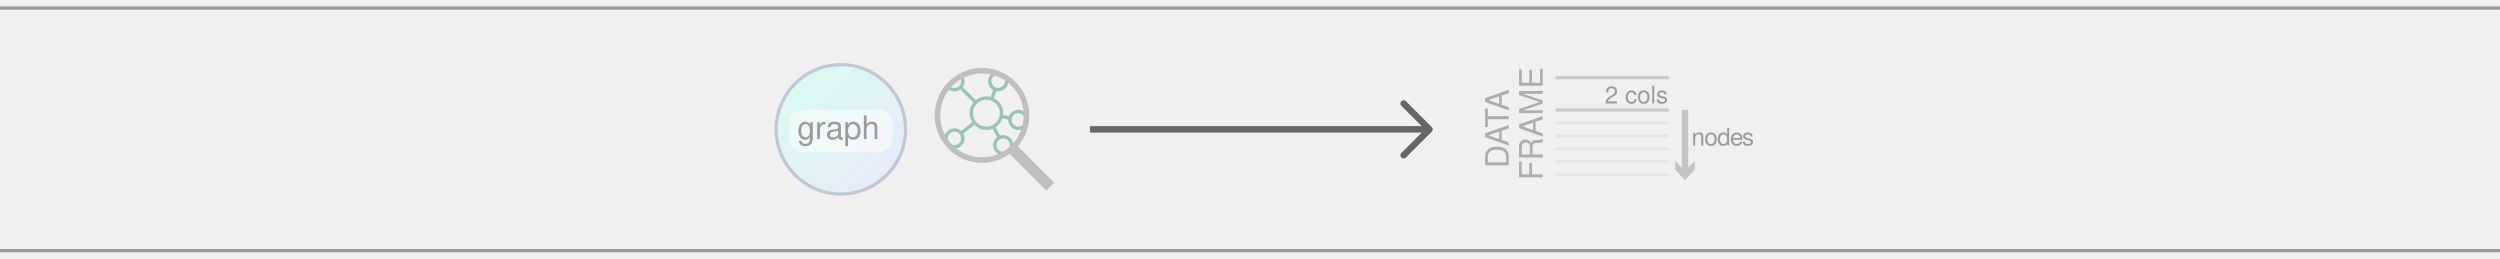
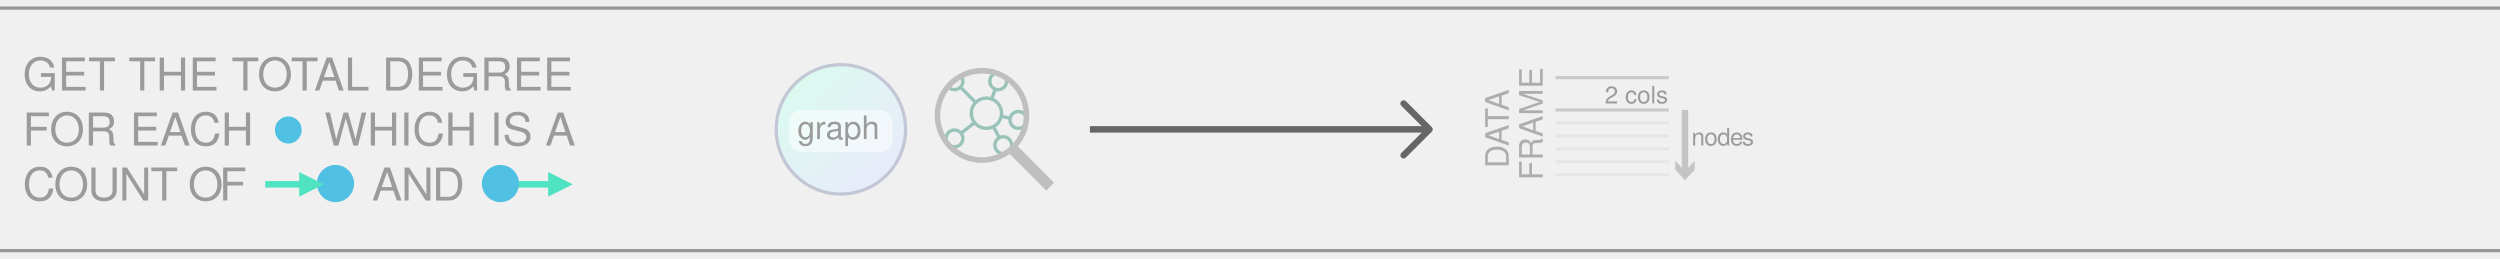
- <svg xmlns="http://www.w3.org/2000/svg" xmlns:xlink="http://www.w3.org/1999/xlink" width="773px" height="80px" viewBox="0 0 773 80" version="1.1">
+ <svg xmlns="http://www.w3.org/2000/svg" width="773px" height="80px" viewBox="0 0 773 80" version="1.1">
  <defs>
-     <rect id="path-1" x="-6" y="2" width="784" height="76" />
-     <mask id="mask-2" maskContentUnits="userSpaceOnUse" maskUnits="objectBoundingBox" x="0" y="0" width="784" height="76" fill="white">
-       <use xlink:href="#path-1" />
-     </mask>
-     <linearGradient x1="14.999%" y1="13.838%" x2="87.396%" y2="88.282%" id="linearGradient-3">
+     <linearGradient x1="14.999%" y1="13.838%" x2="87.396%" y2="88.282%" id="linearGradient-1">
      <stop stop-color="#DBFAF0" offset="0%" />
      <stop stop-color="#E8EBF9" offset="97.322%" />
      <stop stop-color="#E8EAF9" offset="100%" />
    </linearGradient>
  </defs>
  <g id="Graph-Functions---inspection" stroke="none" stroke-width="1" fill="none" fill-rule="evenodd">
-     <use id="Rectangle-Copy-14" stroke="#979797" mask="url(#mask-2)" stroke-width="2" xlink:href="#path-1" />
+     <rect id="Rectangle-Copy-14" stroke="#979797" x="-5.5" y="2.5" width="783" height="75" />
    <g id="graph-object" transform="translate(240, 20)">
-       <ellipse id="graph-shape" stroke="#C2C6D5" stroke-width="1" fill="url(#linearGradient-3)" fill-rule="evenodd" cx="20" cy="20" rx="20" ry="20" />
+       <ellipse id="graph-shape" stroke="#C2C6D5" stroke-width="1" fill="url(#linearGradient-1)" fill-rule="evenodd" cx="20" cy="20" rx="20" ry="20" />
      <rect id="graph-text-box" fill-opacity="0.528" fill="#FFFFFF" fill-rule="evenodd" x="4" y="14" width="32" height="13" rx="4" />
      <text id="graph-text" font-family="Helvetica-Light, Helvetica" font-size="10" font-weight="300" fill="#9B9B9B">
        <tspan x="6.5" y="23">graph</tspan>
      </text>
    </g>
    <g id="invert_selection" transform="translate(337, 30)" stroke="#666666">
      <g id="Wireframe-Line-01">
        <g>
          <polyline id="arrowhead" stroke-width="2" stroke-linecap="round" stroke-linejoin="round" points="97 2 105 10 97 18" />
          <path d="M104,10 L0,10" id="Line" stroke-width="2" />
        </g>
      </g>
    </g>
    <g id="Group-2-Copy-22" transform="translate(289, 21)" fill-rule="nonzero">
      <g id="Mind-Map_bfbfbf" transform="translate(3, 1)" fill-opacity="0.435" fill="#288872">
        <path d="M3.522,2.427 C2.753,3.092 3.452,2.524 2.338,3.42 C1.61,3.977 2.589,3.114 0.507,4.82 C1.065,5.674 2.029,6.24 3.12,6.24 C3.793,6.24 4.413,6.02 4.924,5.655 L8.97,9.717 C8.236,10.614 7.8,11.755 7.8,13 C7.8,14.029 8.111,14.987 8.629,15.795 L5.216,18.492 C4.662,17.988 3.925,17.68 3.12,17.68 C1.403,17.68 0,19.083 0,20.8 C0,22.517 1.403,23.92 3.12,23.92 C4.837,23.92 6.24,22.517 6.24,20.8 C6.24,20.256 6.097,19.752 5.85,19.305 L9.279,16.608 C10.225,17.582 11.539,18.2 13,18.2 C13.691,18.2 14.346,18.072 14.95,17.826 L16.315,20.41 C15.569,20.981 15.08,21.873 15.08,22.88 C15.08,24.597 16.483,26 18.2,26 C19.917,26 21.32,24.597 21.32,22.88 C21.32,21.163 19.917,19.76 18.2,19.76 C17.86,19.76 17.532,19.821 17.225,19.922 L15.86,17.339 C16.842,16.69 17.591,15.719 17.956,14.576 L19.76,14.95 C19.758,14.992 19.76,15.037 19.76,15.08 C19.76,16.797 21.163,18.2 22.88,18.2 C24.597,18.2 26,16.797 26,15.08 C26,13.363 24.597,11.96 22.88,11.96 C21.562,11.96 20.427,12.781 19.971,13.943 L18.168,13.553 C18.186,13.373 18.2,13.185 18.2,13 C18.2,10.954 17,9.184 15.275,8.336 L16.071,6.191 C16.254,6.225 16.448,6.24 16.64,6.24 C18.357,6.24 19.76,4.837 19.76,3.12 C19.76,2.985 19.75,2.857 19.73,2.735 C18.899,1.915 18.147,0.827 16.883,0.088 C16.799,0.081 16.725,0 16.64,0 C14.923,0 13.52,1.403 13.52,3.12 C13.52,4.272 14.162,5.277 15.096,5.817 L14.3,7.979 C13.882,7.87 13.451,7.8 13,7.8 C11.754,7.8 10.614,8.236 9.717,8.97 L5.655,4.924 C6.02,4.413 6.24,3.793 6.24,3.12 C6.24,2.201 5.838,1.371 5.2,0.799 C4.126,1.699 4.256,1.906 3.522,2.427 Z M3.625,1.855 C4.004,1.855 2.447,2.769 4.157,1.314 C4.782,1.671 5.2,2.344 5.2,3.12 C5.2,4.275 4.275,5.2 3.12,5.2 C2.22,5.2 1.46,4.638 1.168,3.844 C2.481,2.779 1.545,3.916 1.545,3.661 C2.283,3.176 2.638,2.839 3.625,1.855 Z M16.64,1.04 C17.795,1.04 18.72,1.965 18.72,3.12 C18.72,4.275 17.795,5.2 16.64,5.2 C15.485,5.2 14.56,4.275 14.56,3.12 C14.56,1.965 15.485,1.04 16.64,1.04 Z M13,8.84 C15.305,8.84 17.16,10.698 17.16,13 C17.16,15.305 15.305,17.16 13,17.16 C10.696,17.16 8.84,15.305 8.84,13 C8.84,11.882 9.279,10.87 9.994,10.124 C10.037,10.092 10.076,10.053 10.107,10.01 C10.855,9.286 11.873,8.84 13,8.84 Z M22.88,13 C24.035,13 24.96,13.925 24.96,15.08 C24.96,16.235 24.035,17.16 22.88,17.16 C21.725,17.16 20.8,16.235 20.8,15.08 C20.8,13.925 21.725,13 22.88,13 Z M3.12,18.72 C4.275,18.72 5.2,19.645 5.2,20.8 C5.2,21.955 4.275,22.88 3.12,22.88 C1.965,22.88 1.04,21.955 1.04,20.8 C1.04,19.645 1.965,18.72 3.12,18.72 Z M18.2,20.8 C19.355,20.8 20.28,21.725 20.28,22.88 C20.28,24.035 19.355,24.96 18.2,24.96 C17.045,24.96 16.12,24.035 16.12,22.88 C16.12,22.091 16.551,21.413 17.192,21.06 C17.209,21.055 17.225,21.05 17.241,21.044 C17.248,21.04 17.251,21.031 17.258,21.027 C17.269,21.022 17.279,21.017 17.29,21.011 C17.565,20.878 17.873,20.8 18.2,20.8 Z" id="Shape" />
      </g>
      <g id="Search_bfbfbf" fill="#BFBFBF">
        <path d="M14.628,0 C6.559,0 0,6.584 0,14.682 C0,22.78 6.559,29.364 14.628,29.364 C17.82,29.364 20.772,28.331 23.179,26.584 L34.499,37.919 L36.919,35.49 L25.733,24.236 C27.931,21.667 29.256,18.327 29.256,14.682 C29.256,6.584 22.696,0 14.628,0 Z M14.628,1.727 C21.766,1.727 27.535,7.517 27.535,14.682 C27.535,21.847 21.766,27.636 14.628,27.636 C7.489,27.636 1.721,21.847 1.721,14.682 C1.721,7.517 7.489,1.727 14.628,1.727 Z" id="Shape" />
      </g>
    </g>
    <g id="Group-3-Copy-5" transform="translate(456, 19)">
      <text id="ID" font-family="HelveticaNeue-Light, Helvetica Neue" font-size="7.5" font-weight="300" fill="#9B9B9B">
        <tspan x="40.188" y="13">2 cols</tspan>
      </text>
      <text id="ID-Copy-6" font-family="HelveticaNeue-Light, Helvetica Neue" font-size="7.5" font-weight="300" letter-spacing="-0.2" fill="#9B9B9B">
        <tspan x="67" y="26">node</tspan>
        <tspan x="82.595" y="26">s</tspan>
      </text>
      <text id="DATA" transform="translate(6.5, 20.5) rotate(-90) translate(-6.5, -20.5) " font-family="HelveticaNeue-Light, Helvetica Neue" font-size="10" font-weight="300" fill="#ADADAD">
        <tspan x="-6.005" y="24.5">DATA</tspan>
      </text>
      <text id="FRAME" transform="translate(17, 20.5) rotate(-90) translate(-17, -20.5) " font-family="HelveticaNeue-Light, Helvetica Neue" font-size="10" font-weight="300" fill="#ADADAD">
        <tspan x="0.76" y="24.5">FRAME</tspan>
      </text>
      <path d="M59.5,5 L25.5,5" id="Line" stroke="#CACACA" stroke-linecap="square" />
      <path d="M59.5,15 L25.5,15" id="Line-Copy-3" stroke="#CACACA" stroke-linecap="square" />
      <path d="M59.5,19 L25.5,19" id="Line-Copy-5" stroke="#E5E5E5" stroke-linecap="square" />
      <path d="M59.5,23 L25.5,23" id="Line-Copy-6" stroke="#E5E5E5" stroke-linecap="square" />
      <path d="M59.5,27 L25.5,27" id="Line-Copy-7" stroke="#E5E5E5" stroke-linecap="square" />
      <path d="M59.5,31 L25.5,31" id="Line-Copy-10" stroke="#E5E5E5" stroke-linecap="square" />
      <path d="M59.5,35 L25.5,35" id="Line-Copy-11" stroke="#E5E5E5" stroke-linecap="square" />
      <g id="Arrow-10" transform="translate(65, 25.75) rotate(-270) translate(-65, -25.75) translate(54.25, 22.75)">
        <g>
          <path d="M0,3 L20,3" id="Stroke-10" stroke="#C4C4C4" stroke-width="2" />
          <polygon id="Arrow-head-10" fill="#C4C4C4" points="18.977 3 15.731 0 18.486 0 21.731 3 18.486 6 15.731 6" />
        </g>
      </g>
    </g>
+     <g id="total_degree" transform="translate(7, 15)">
+       <ellipse id="left_node-copy-3" fill="#50C1E3" transform="translate(82.13646, 25.19394) scale(-1, -1) translate(-82.13646, -25.19394) " cx="82.136" cy="25.194" rx="4.136" ry="4.194" />
+       <text id="FOR-EACH" font-family="HelveticaNeue, Helvetica Neue" font-size="14" font-weight="normal" fill="#9B9B9B">
+         <tspan x="0" y="30">FOR EACH</tspan>
+       </text>
+       <text id="WHICH-IS-A" font-family="HelveticaNeue, Helvetica Neue" font-size="14" font-weight="normal" fill="#9B9B9B">
+         <tspan x="93.273" y="30">WHICH IS A </tspan>
+       </text>
+       <text id="GET-THE-TOTAL-DEGREE" font-family="HelveticaNeue, Helvetica Neue" font-size="14" font-weight="normal" fill="#9B9B9B">
+         <tspan x="0" y="13">GET THE TOTAL DEGREE</tspan>
+       </text>
+       <text id="COUNT-OF" font-family="HelveticaNeue, Helvetica Neue" font-size="14" font-weight="normal" letter-spacing="-0.4" fill="#9B9B9B">
+         <tspan x="0" y="47">COUNT O</tspan>
+         <tspan x="60.732" y="47">F</tspan>
+       </text>
+       <text id="AND" font-family="HelveticaNeue, Helvetica Neue" font-size="14" font-weight="normal" letter-spacing="-0.3" fill="#9B9B9B">
+         <tspan x="108" y="47">AN</tspan>
+         <tspan x="126.58" y="47">D</tspan>
+       </text>
+       <path d="M166,41.994 L153,41.994" id="Line" stroke="#50E3C2" stroke-width="2" stroke-linecap="square" />
+       <ellipse id="small_icon__node-copy-31" fill="#50C1E3" cx="147.739" cy="41.75" rx="5.739" ry="5.75" />
+       <polygon id="Triangle" stroke="#50E3C2" fill="#50E3C2" points="169 42 163 45 163 39" />
+       <path d="M89,41.994 L76,41.994" id="Line-Copy-18" stroke="#50E3C2" stroke-width="2" stroke-linecap="square" />
+       <ellipse id="small_icon__node-copy-87" fill="#50C1E3" cx="96.739" cy="41.75" rx="5.739" ry="5.75" />
+       <polygon id="Triangle-Copy" stroke="#50E3C2" fill="#50E3C2" points="92 42 86 45 86 39" />
+     </g>
  </g>
</svg>
